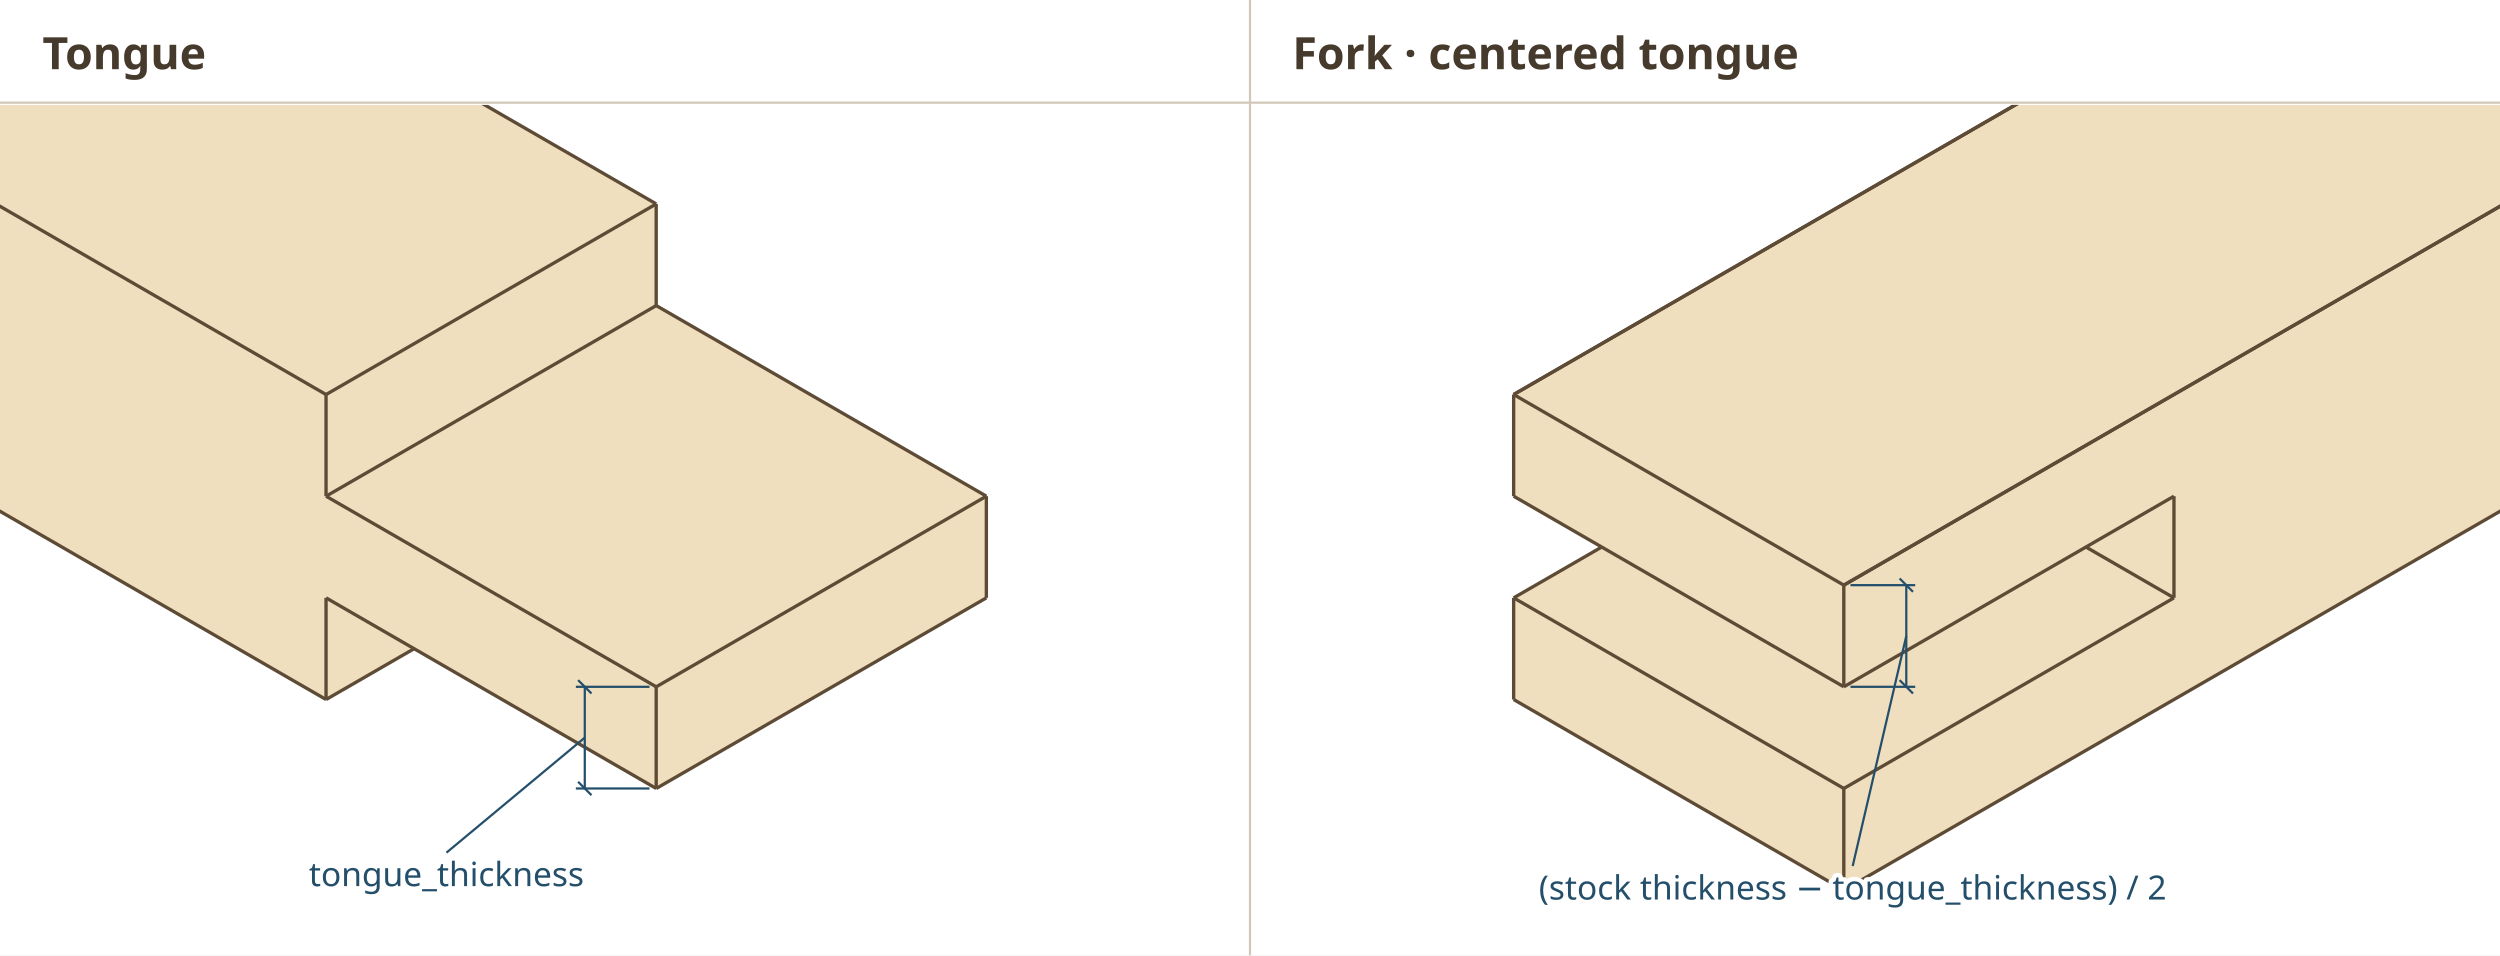
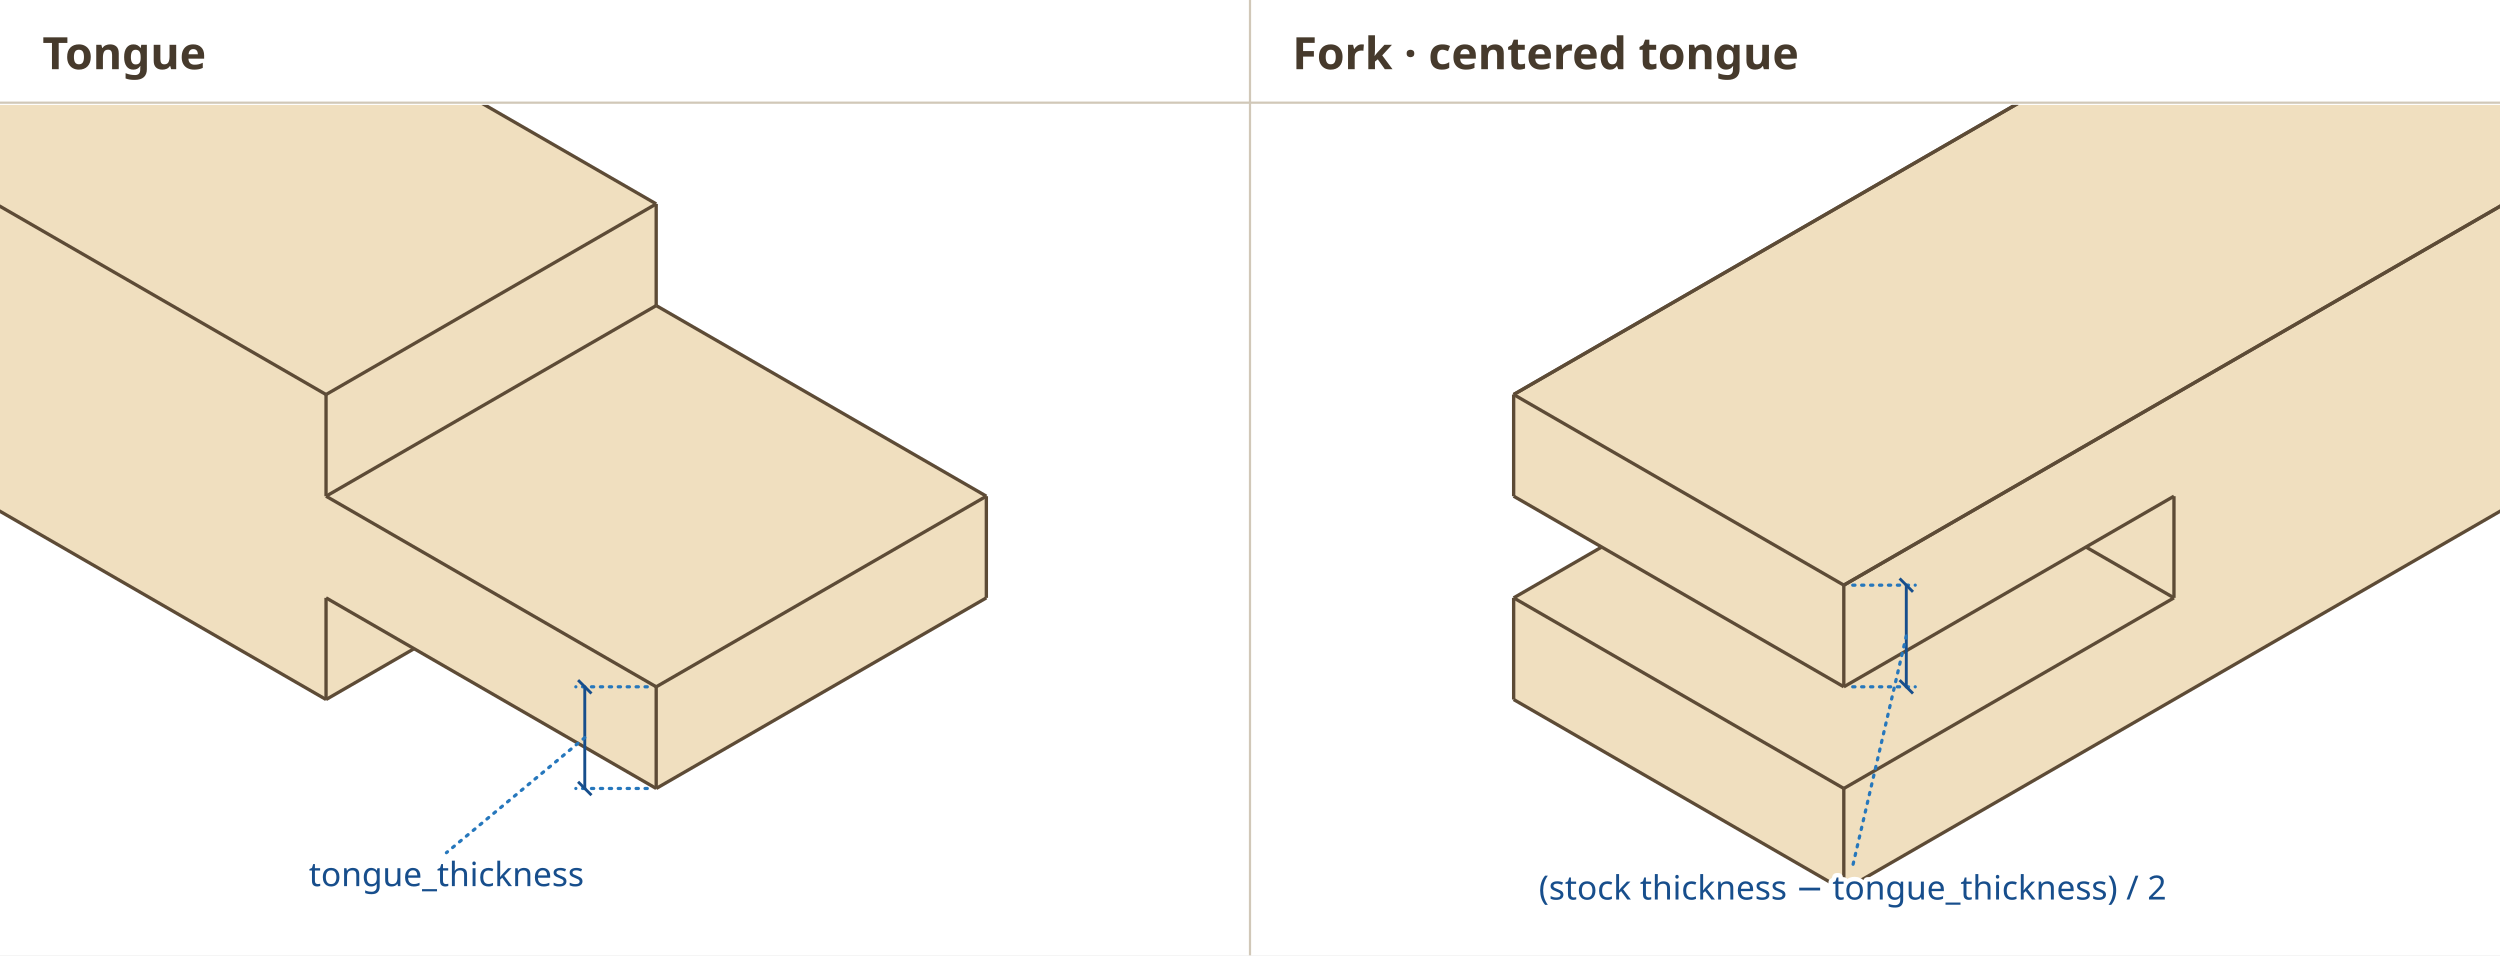
<svg xmlns="http://www.w3.org/2000/svg" font-family="system-ui, sans-serif" role="img" viewBox="0 0 1120 428">
  <rect width="100%" height="100%" fill="white" />
  <svg viewBox="0 0 560 380" x="0" y="47" width="560" height="380" overflow="hidden">
    <g class="member-fills">
      <path data-member="Tongue" fill="#f0dfbf" fill-opacity="1" d="M-1199.916 -647.351 L-1052.006 -732.747 L293.976 44.356 Z M146.066 129.752 L-1199.916 -647.351 L293.976 44.356 Z M146.066 266.386 L-1199.916 -510.717 L-1052.006 -596.113 Z M146.066 266.386 L-1052.006 -596.113 L293.976 180.99 Z M293.976 103.433 L293.976 180.99 L-1052.006 -596.113 Z M293.976 103.433 L-1052.006 -596.113 L-1052.006 -732.747 Z M293.976 103.433 L-1052.006 -732.747 L293.976 44.356 Z M441.886 220.841 L293.976 135.445 L293.976 89.901 Z M441.886 220.841 L293.976 89.901 L441.886 175.297 Z M146.066 266.386 L-1199.916 -510.717 L-1199.916 -601.806 Z M146.066 175.297 L146.066 266.386 L-1199.916 -601.806 Z M146.066 175.297 L-1199.916 -601.806 L-1199.916 -647.351 Z M146.066 129.752 L146.066 175.297 L-1199.916 -647.351 Z M146.066 220.841 L146.066 175.297 L293.976 260.693 Z M293.976 306.237 L146.066 220.841 L293.976 260.693 Z M-1052.006 -596.113 L-1199.916 -510.717 L-1199.916 -647.351 Z M-1052.006 -596.113 L-1199.916 -647.351 L-1052.006 -732.747 Z M293.976 135.445 L293.976 180.99 L146.066 266.386 Z M293.976 135.445 L146.066 266.386 L146.066 220.841 Z M293.976 89.901 L146.066 175.297 L146.066 129.752 Z M293.976 89.901 L146.066 129.752 L293.976 44.356 Z M293.976 306.237 L146.066 220.841 L293.976 135.445 Z M293.976 306.237 L293.976 135.445 L441.886 220.841 Z M146.066 175.297 L293.976 89.901 L441.886 175.297 Z M293.976 260.693 L146.066 175.297 L441.886 175.297 Z M-1.844 135.445 L-1.844 89.901 L293.976 260.693 Z M293.976 306.237 L-1.844 135.445 L293.976 260.693 Z M441.886 220.841 L146.066 50.049 L146.066 4.505 Z M441.886 220.841 L146.066 4.505 L441.886 175.297 Z M441.886 175.297 L441.886 220.841 L293.976 306.237 Z M441.886 175.297 L293.976 306.237 L293.976 260.693 Z M441.886 175.297 L441.886 220.841 L293.976 306.237 Z M441.886 175.297 L293.976 306.237 L293.976 260.693 Z" />
    </g>
    <g class="face-fills" />
    <g class="edges" fill="none" stroke-linejoin="round">
      <g data-member="Tongue" stroke="#5d4b36" stroke-opacity="1" stroke-width="1.5">
        <path data-feature="rptw.right" d="M293.976 44.356 L-1052.006 -732.747" />
        <path data-feature="rptw.right" d="M-1052.006 -732.747 L-1199.916 -647.351" />
        <path data-feature="rptw.right" d="M-1199.916 -647.351 L146.066 129.752" />
        <path data-feature="rptw.right" d="M146.066 129.752 L293.976 44.356" />
        <path data-feature="rptw.left" d="M146.066 266.386 L-1199.916 -510.717" />
        <path data-feature="rptw.left" d="M185.508 243.613 L146.066 266.386" />
        <path data-feature="rptw.front" d="M293.976 44.356 L293.976 89.901" />
        <path data-feature="rptw.front" d="M293.976 89.901 L441.886 175.297" />
        <path data-feature="rptw.front" d="M441.886 175.297 L441.886 220.841" />
        <path data-feature="rptw.back" d="M-1199.916 -601.806 L-1199.916 -510.717" />
        <path data-feature="rptw.back" d="M146.066 266.386 L146.066 220.841" />
        <path data-feature="rptw.back" d="M-1199.916 -647.351 L-1199.916 -601.806" />
        <path data-feature="rptw.back" d="M146.066 175.297 L146.066 129.752" />
        <path data-feature="rptw.back" d="M293.976 260.693 L146.066 175.297" />
        <path data-feature="rptw.back" d="M146.066 220.841 L293.976 306.237" />
        <path data-feature="rptw.back" d="M293.976 306.237 L293.976 260.693" />
        <path data-feature="rptw.top" d="M-1199.916 -510.717 L-1199.916 -647.351" />
        <path data-feature="shoulder" d="M293.976 89.901 L146.066 175.297" />
        <path data-feature="tongue_front" d="M441.886 220.841 L293.976 306.237" />
        <path data-feature="tongue_back" d="M293.976 260.693 L441.886 175.297" />
      </g>
    </g>
    <g class="references" fill="none" />
-     <g fill="#244f6b" stroke="#244f6b">
-       <line x1="290.98" y1="306.24" x2="257.98" y2="306.24" />
+     <g class="dimension" stroke-width="1.3" fill="#174e8c" stroke="#174e8c">
+       <line stroke="#2677bc" stroke-dasharray="1 3" stroke-linecap="round" stroke-width="1.45" x1="289.98" y1="306.24" x2="257.98" y2="306.24" />
      <line x1="264.98" y1="309.24" x2="258.98" y2="303.24" />
-       <line x1="290.98" y1="260.69" x2="257.98" y2="260.69" />
+       <line stroke="#2677bc" stroke-dasharray="1 3" stroke-linecap="round" stroke-width="1.45" x1="289.98" y1="260.69" x2="257.98" y2="260.69" />
      <line x1="264.98" y1="263.69" x2="258.98" y2="257.69" />
      <line x1="261.98" y1="306.24" x2="261.98" y2="260.69" />
-       <line x1="261.98" y1="283.46" x2="200.00" y2="335.00" />
+       <line stroke="#2677bc" stroke-dasharray="1 3" stroke-linecap="round" stroke-width="1.45" x1="261.98" y1="283.46" x2="200.00" y2="335.00" />
      <text text-anchor="middle" font-size="15" stroke="white" stroke-width="4" paint-order="stroke" stroke-linejoin="round" transform="translate(200.00 350.00) rotate(0.00)">tongue_thickness</text>
    </g>
  </svg>
  <text font-size="20" font-weight="600" x="19" y="31" fill="#463a2c">Tongue</text>
  <svg viewBox="0 0 560 380" x="560" y="47" width="560" height="380" overflow="hidden">
    <g class="member-fills">
      <path data-member="Fork · centered tongue" fill="#f0dfbf" fill-opacity="1" d="M1612.006 -732.747 L1759.916 -647.351 L266.024 215.148 Z M118.114 129.752 L1612.006 -732.747 L266.024 215.148 Z M118.114 266.386 L1612.006 -596.113 L1759.916 -510.717 Z M118.114 266.386 L1759.916 -510.717 L266.024 351.782 Z M1759.916 -510.717 L266.024 351.782 L266.024 306.237 Z M1759.916 -556.262 L1759.916 -510.717 L266.024 306.237 Z M1759.916 -647.351 L1759.916 -556.262 L413.934 220.841 Z M413.934 129.752 L1759.916 -647.351 L413.934 220.841 Z M413.934 129.752 L413.934 175.297 L266.024 260.693 Z M266.024 215.148 L413.934 129.752 L266.024 260.693 Z M1612.006 -732.747 L1612.006 -596.113 L266.024 180.99 Z M1612.006 -732.747 L266.024 180.99 L266.024 44.356 Z M118.114 220.841 L266.024 135.445 L266.024 180.99 Z M118.114 220.841 L266.024 180.99 L118.114 266.386 Z M266.024 89.901 L118.114 175.297 L118.114 129.752 Z M266.024 89.901 L118.114 129.752 L266.024 44.356 Z M1759.916 -510.717 L1612.006 -596.113 L1612.006 -732.747 Z M1759.916 -510.717 L1612.006 -732.747 L1759.916 -647.351 Z M266.024 306.237 L118.114 220.841 L266.024 135.445 Z M266.024 306.237 L266.024 135.445 L413.934 220.841 Z M413.934 175.297 L413.934 220.841 L266.024 135.445 Z M413.934 175.297 L266.024 135.445 L266.024 89.901 Z M118.114 175.297 L266.024 89.901 L413.934 175.297 Z M266.024 260.693 L118.114 175.297 L413.934 175.297 Z M266.024 306.237 L266.024 351.782 L118.114 266.386 Z M266.024 306.237 L118.114 266.386 L118.114 220.841 Z M266.024 260.693 L118.114 175.297 L118.114 129.752 Z M266.024 260.693 L118.114 129.752 L266.024 215.148 Z M266.024 306.237 L266.024 351.782 L118.114 266.386 Z M266.024 306.237 L118.114 266.386 L118.114 220.841 Z M266.024 260.693 L118.114 175.297 L118.114 129.752 Z M266.024 260.693 L118.114 129.752 L266.024 215.148 Z" />
    </g>
    <g class="face-fills" />
    <g class="edges" fill="none" stroke-linejoin="round">
      <g data-member="Fork · centered tongue" stroke="#5d4b36" stroke-opacity="1" stroke-width="1.5">
        <path data-feature="rptw.right" d="M266.024 215.148 L1759.916 -647.351" />
        <path data-feature="rptw.right" d="M1759.916 -647.351 L1612.006 -732.747" />
        <path data-feature="rptw.right" d="M1612.006 -732.747 L118.114 129.752" />
        <path data-feature="rptw.right" d="M118.114 129.752 L266.024 215.148" />
        <path data-feature="rptw.left" d="M1759.916 -510.717 L266.024 351.782" />
        <path data-feature="rptw.left" d="M266.024 351.782 L118.114 266.386" />
        <path data-feature="rptw.front" d="M266.024 306.237 L266.024 351.782" />
        <path data-feature="rptw.front" d="M1759.916 -510.717 L1759.916 -556.262" />
        <path data-feature="rptw.front" d="M413.934 220.841 L266.024 306.237" />
        <path data-feature="rptw.front" d="M1759.916 -556.262 L1759.916 -647.351" />
        <path data-feature="rptw.front" d="M1759.916 -647.351 L413.934 129.752" />
        <path data-feature="rptw.front" d="M413.934 175.297 L413.934 220.841" />
        <path data-feature="rptw.front" d="M266.024 260.693 L413.934 175.297" />
        <path data-feature="rptw.front" d="M413.934 129.752 L266.024 215.148" />
        <path data-feature="rptw.front" d="M266.024 215.148 L266.024 260.693" />
        <path data-feature="rptw.back" d="M266.024 44.356 L1612.006 -732.747" />
        <path data-feature="rptw.back" d="M118.114 220.841 L157.557 198.069" />
        <path data-feature="rptw.back" d="M118.114 266.386 L118.114 220.841" />
        <path data-feature="rptw.back" d="M118.114 175.297 L118.114 129.752" />
        <path data-feature="rptw.back" d="M118.114 129.752 L266.024 44.356" />
        <path data-feature="rptw.top" d="M1759.916 -647.351 L1759.916 -510.717" />
        <path data-feature="side.1" d="M266.024 306.237 L118.114 220.841" />
        <path data-feature="side.1" d="M374.492 198.069 L413.934 220.841" />
        <path data-feature="side.3" d="M118.114 175.297 L266.024 260.693" />
      </g>
    </g>
    <g class="references" fill="none" />
-     <g fill="#244f6b" stroke="#244f6b">
-       <line x1="269.02" y1="260.69" x2="298.02" y2="260.69" />
+     <g class="dimension" stroke-width="1.3" fill="#174e8c" stroke="#174e8c">
+       <line stroke="#2677bc" stroke-dasharray="1 3" stroke-linecap="round" stroke-width="1.45" x1="270.02" y1="260.69" x2="298.02" y2="260.69" />
      <line x1="297.02" y1="263.69" x2="291.02" y2="257.69" />
-       <line x1="269.02" y1="215.15" x2="298.02" y2="215.15" />
+       <line stroke="#2677bc" stroke-dasharray="1 3" stroke-linecap="round" stroke-width="1.45" x1="270.02" y1="215.15" x2="298.02" y2="215.15" />
      <line x1="297.02" y1="218.15" x2="291.02" y2="212.15" />
      <line x1="294.02" y1="260.69" x2="294.02" y2="215.15" />
-       <line x1="294.02" y1="237.92" x2="270.00" y2="341.00" />
+       <line stroke="#2677bc" stroke-dasharray="1 3" stroke-linecap="round" stroke-width="1.45" x1="294.02" y1="237.92" x2="270.00" y2="341.00" />
      <text text-anchor="middle" font-size="15" stroke="white" stroke-width="4" paint-order="stroke" stroke-linejoin="round" transform="translate(270.00 356.00) rotate(0.00)">(stock thickness − tongue_thickness) / 2</text>
    </g>
  </svg>
  <text font-size="20" font-weight="600" x="579" y="31" fill="#463a2c">Fork · centered tongue</text>
  <path d="M0 46H1120 M560 0v428" stroke="#d1c8b8" />
</svg>
